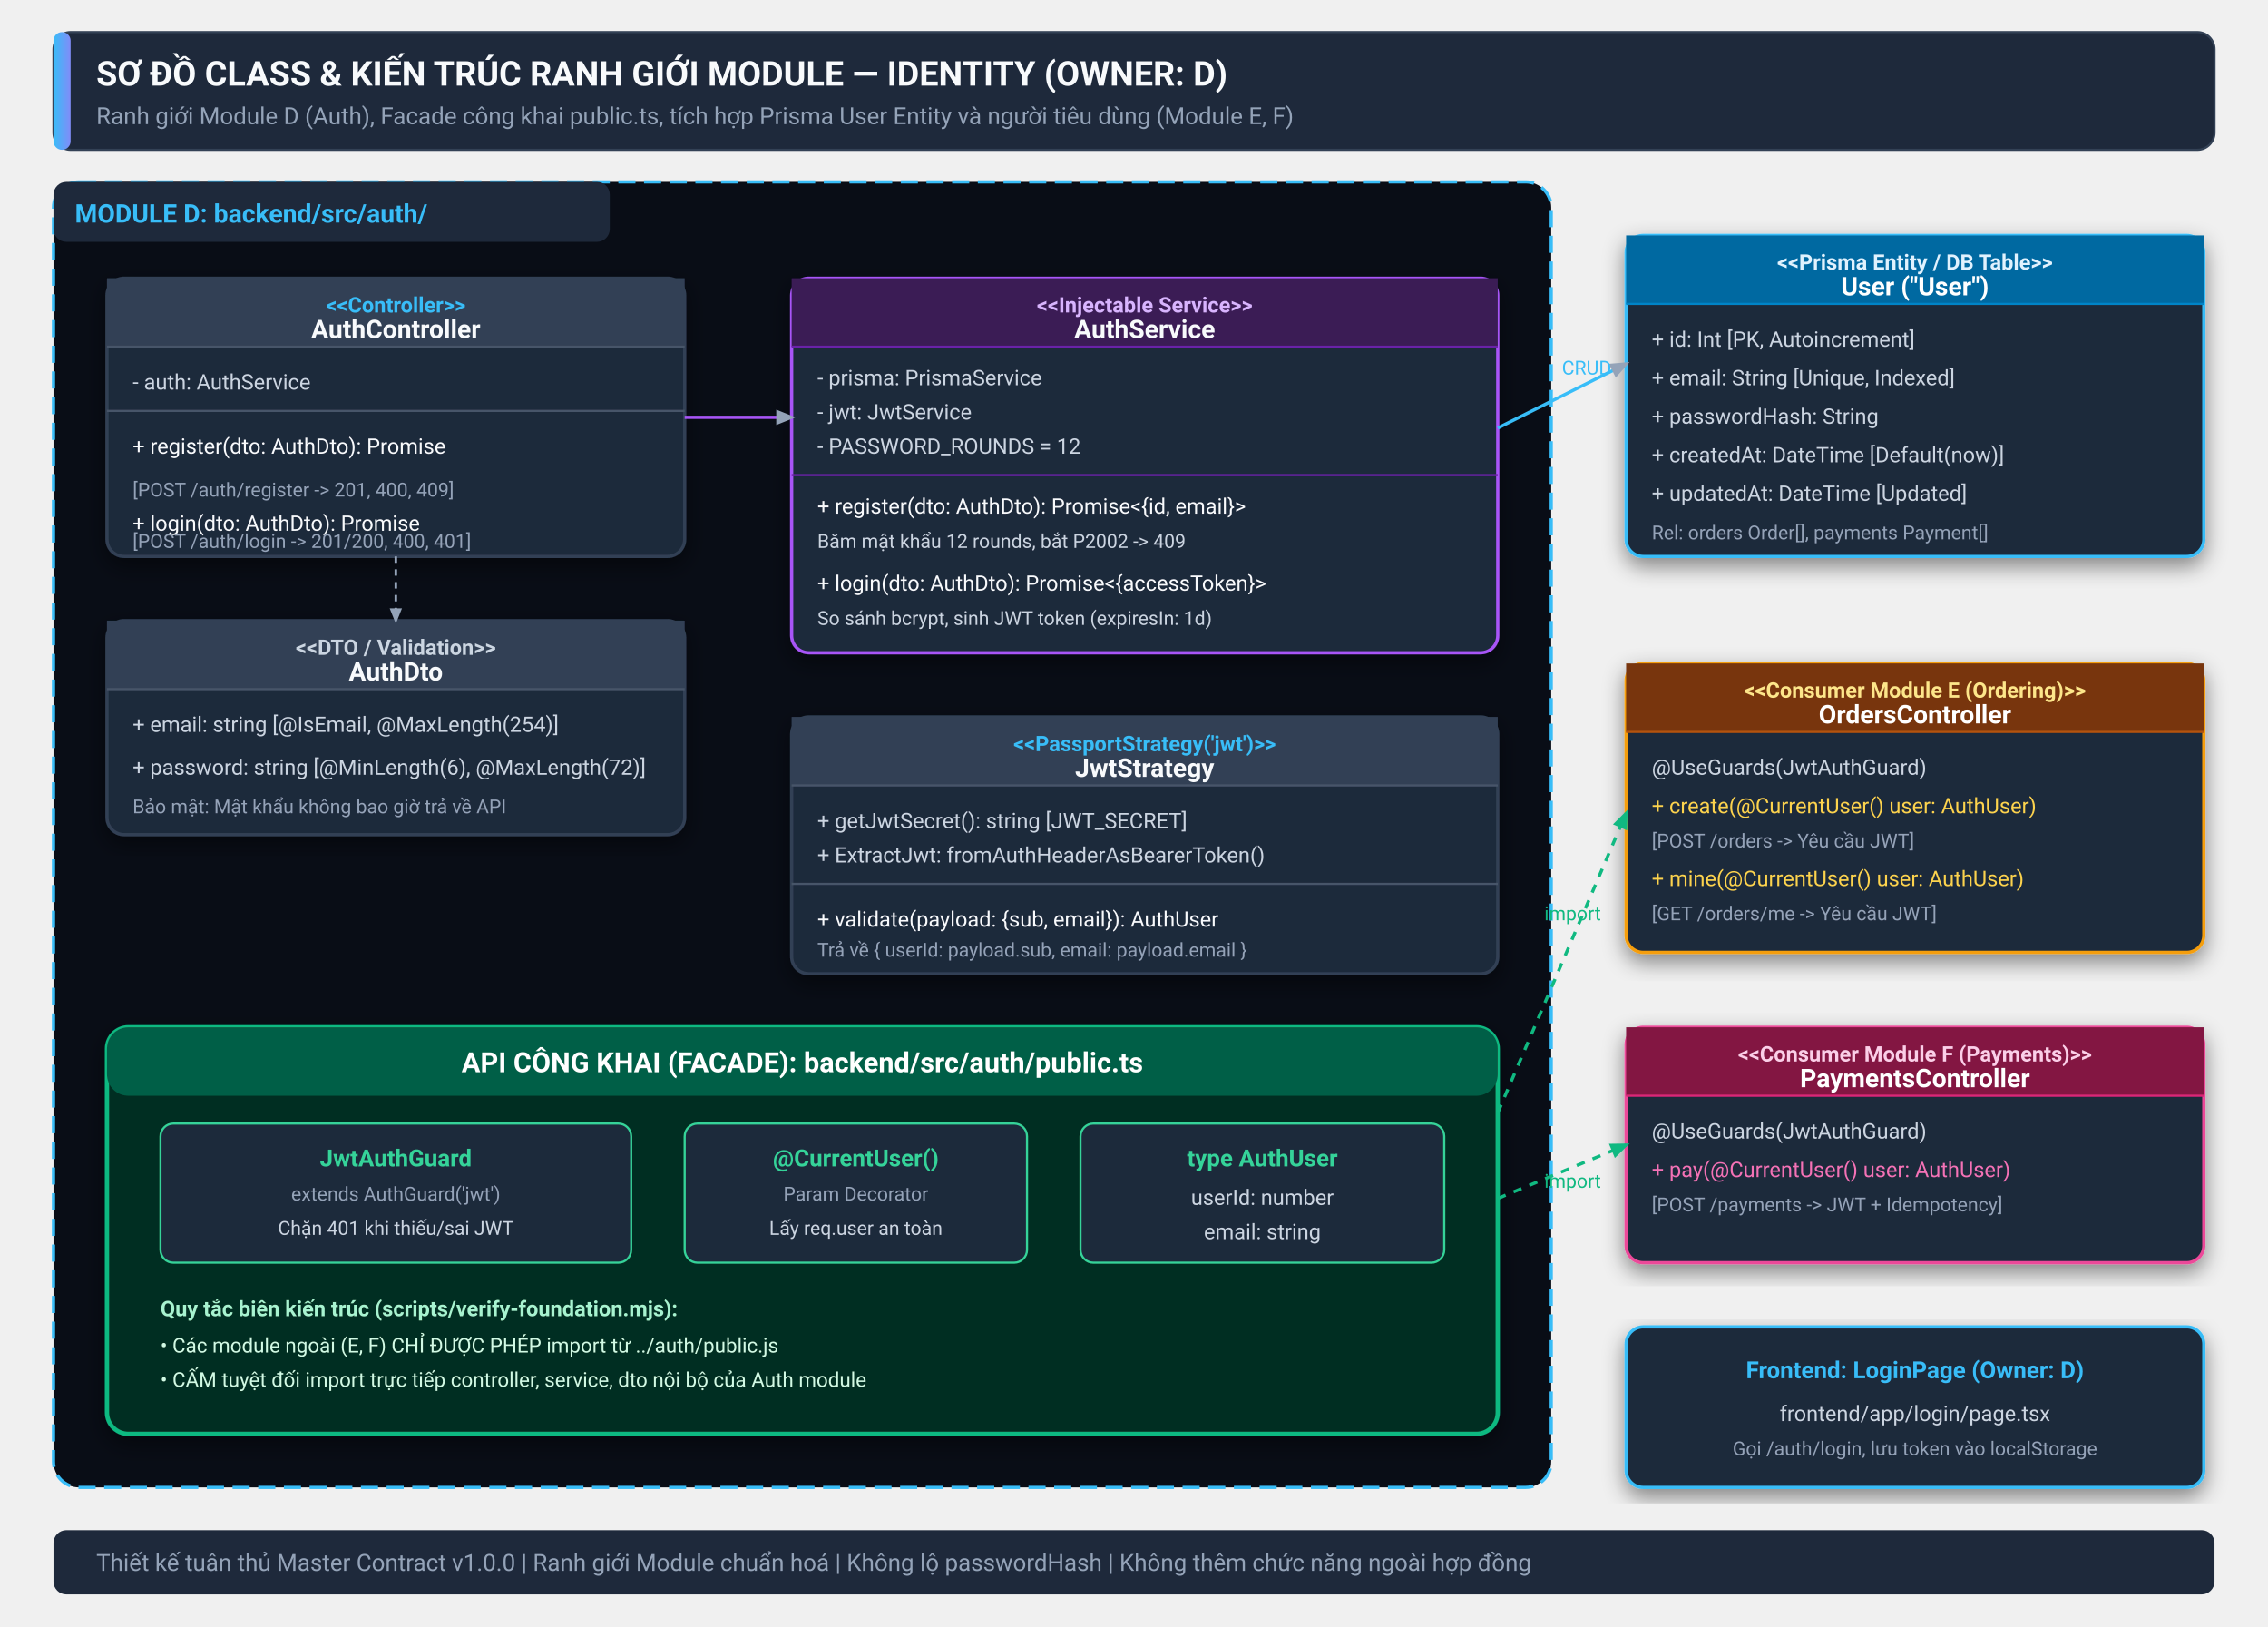
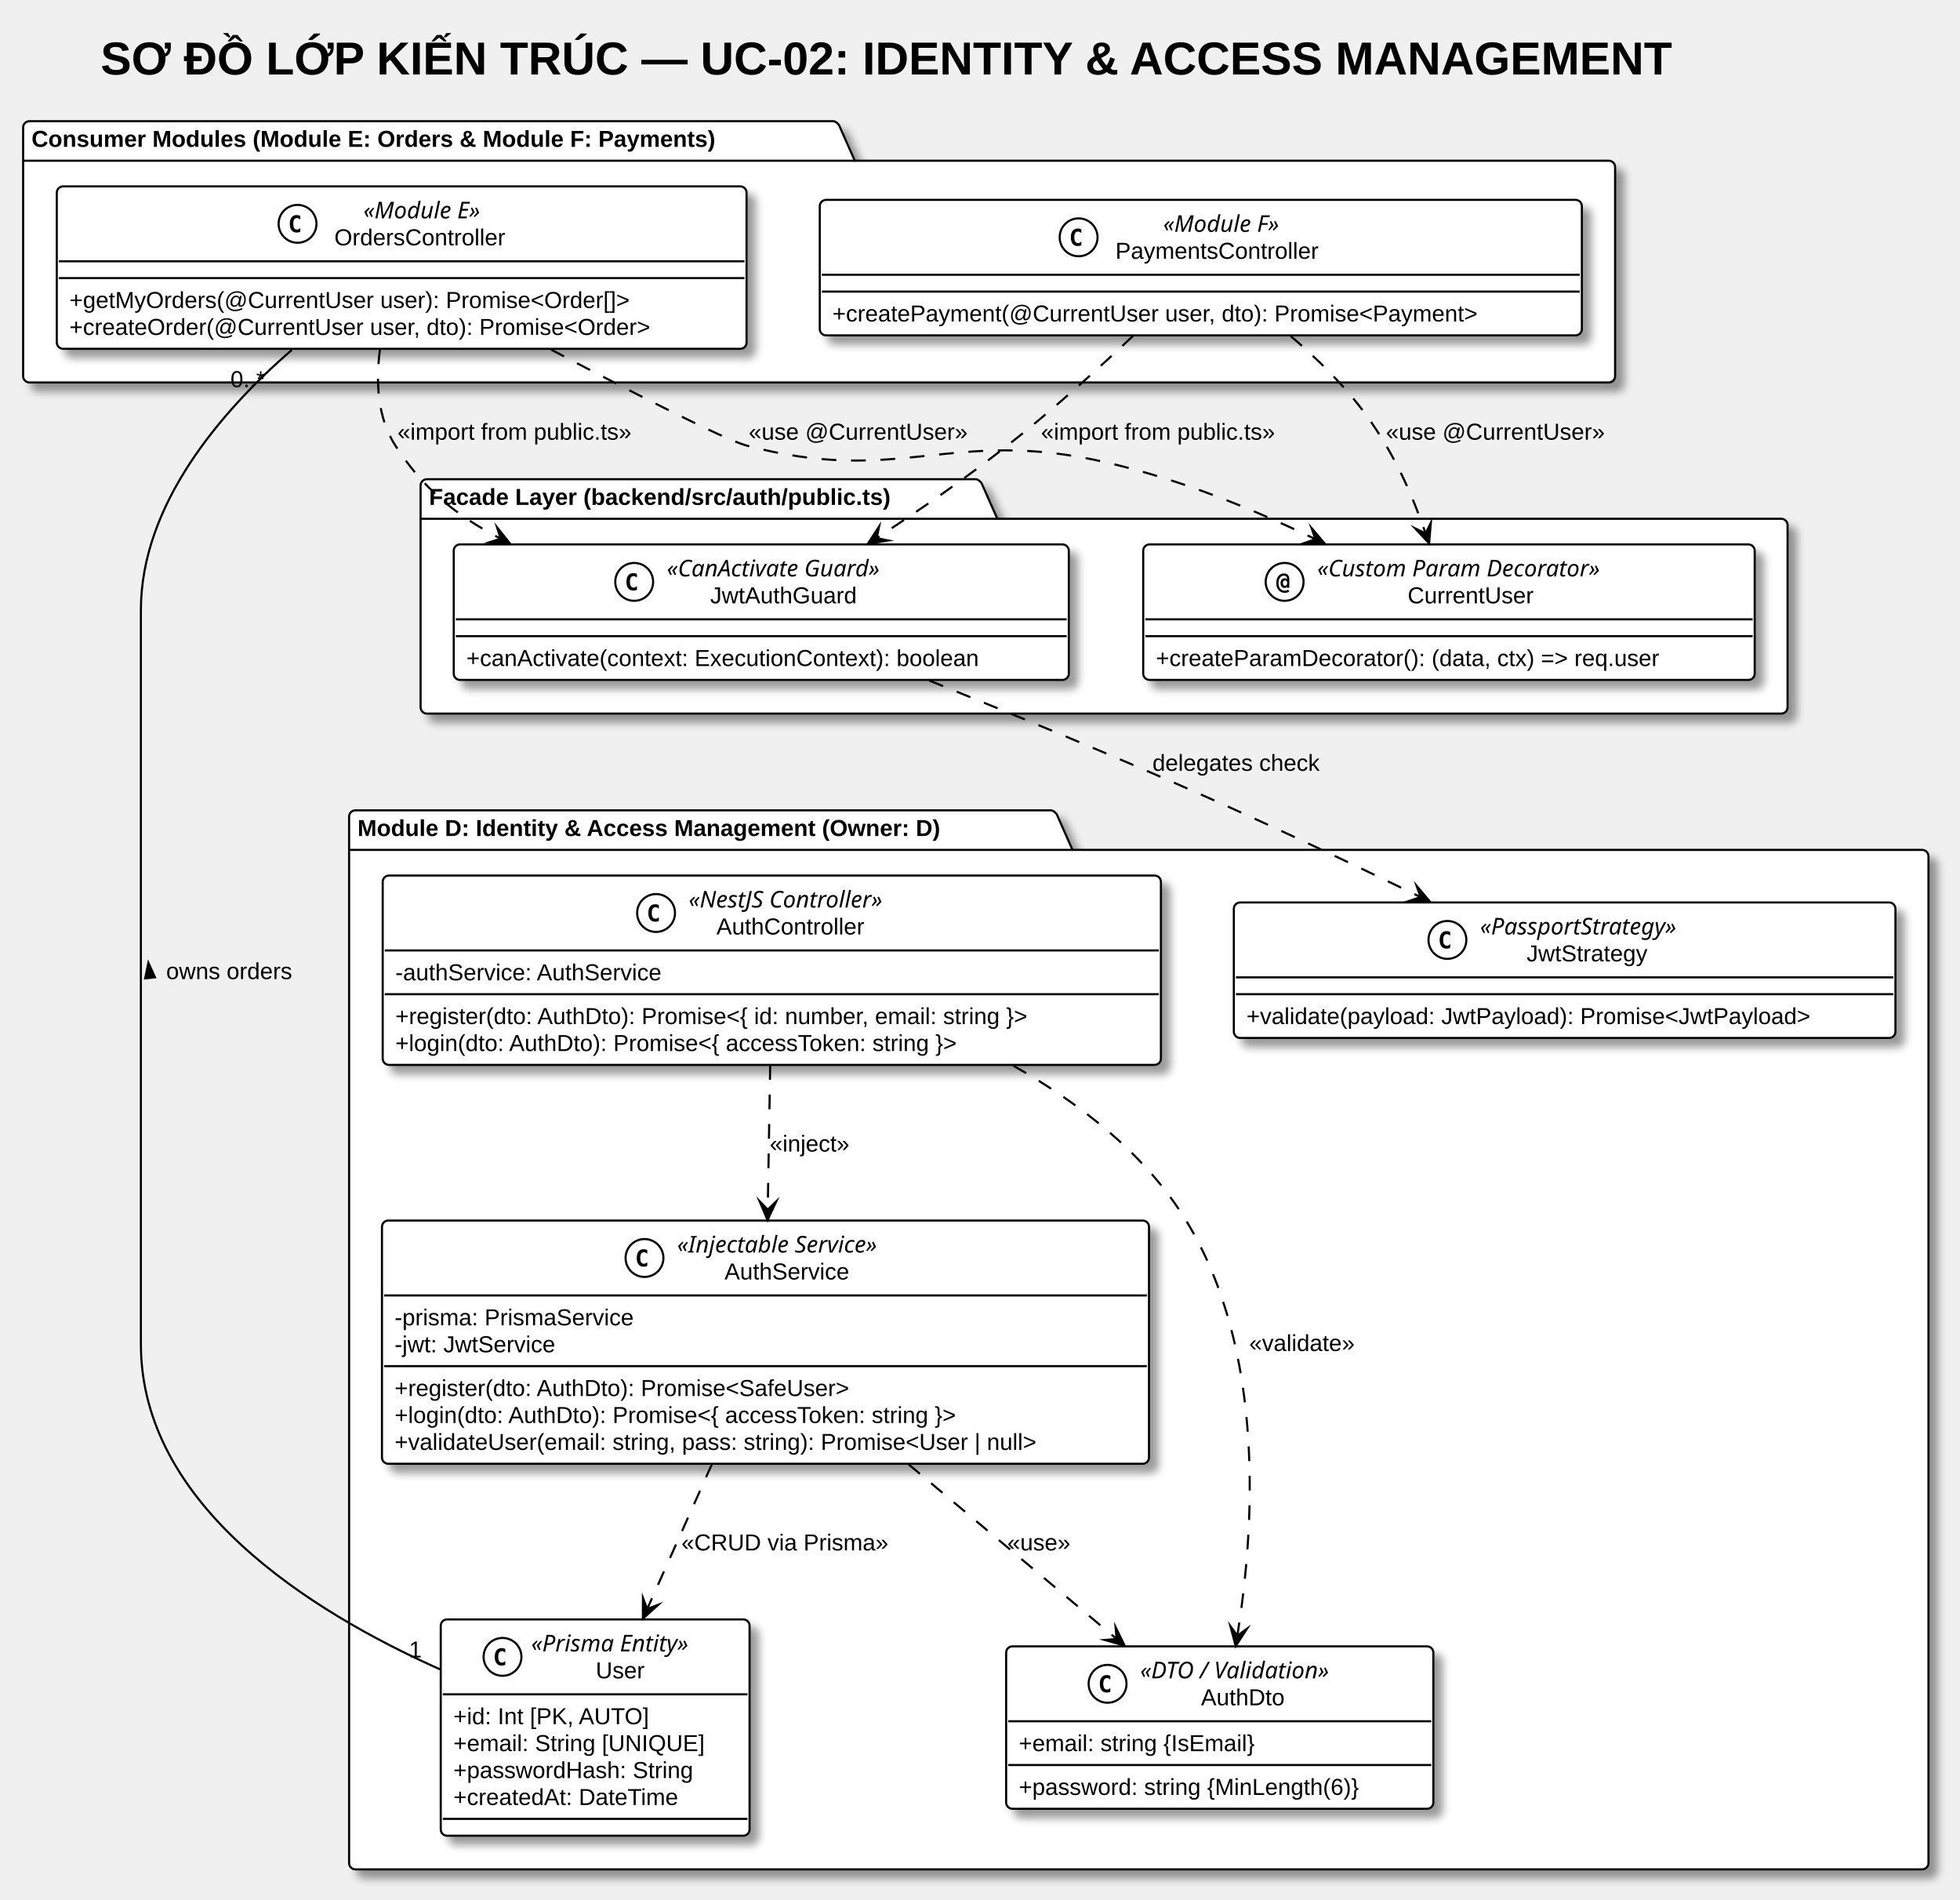
- <svg xmlns="http://www.w3.org/2000/svg" viewBox="0 0 1060 760" width="100%" height="100%" style="background-color: #0f172a; font-family: -apple-system, BlinkMacSystemFont, 'Segoe UI', Roboto, Helvetica, Arial, sans-serif;">
+ <svg xmlns="http://www.w3.org/2000/svg" version="1.1" data-diagram-type="CLASS" style="width:932px;height:903px;background:#FFFFFF;" width="932px" height="903px" viewBox="0 0 932 903" zoomAndPan="magnify" preserveAspectRatio="none" contentStyleType="text/css">
  <defs>
-     <linearGradient id="clsHdr" x1="0%" y1="0%" x2="100%" y2="0%">
-       <stop offset="0%" stop-color="#38bdf8" />
-       <stop offset="100%" stop-color="#818cf8" />
-     </linearGradient>
-     <marker id="arrow" viewBox="0 0 10 10" refX="8" refY="5" markerWidth="6" markerHeight="6" orient="auto-start-reverse">
-       <path d="M 0 1 L 10 5 L 0 9 z" fill="#94a3b8" />
-     </marker>
-     <marker id="inherit" viewBox="0 0 10 10" refX="9" refY="5" markerWidth="8" markerHeight="8" orient="auto-start-reverse">
-       <polygon points="0,1 10,5 0,9" fill="#0f172a" stroke="#38bdf8" stroke-width="1.5" />
-     </marker>
-     <marker id="arrowGreen" viewBox="0 0 10 10" refX="8" refY="5" markerWidth="6" markerHeight="6" orient="auto-start-reverse">
-       <path d="M 0 1 L 10 5 L 0 9 z" fill="#10b981" />
-     </marker>
-     <marker id="arrowAmber" viewBox="0 0 10 10" refX="8" refY="5" markerWidth="6" markerHeight="6" orient="auto-start-reverse">
-       <path d="M 0 1 L 10 5 L 0 9 z" fill="#f59e0b" />
-     </marker>
-     <filter id="shadow" x="-10%" y="-10%" width="120%" height="120%">
-       <feDropShadow dx="0" dy="4" stdDeviation="5" flood-color="#000000" flood-opacity="0.45" />
+     <filter id="fvpx3jt3wbf2" x="-1" y="-1" width="300%" height="300%">
+       <feGaussianBlur result="blurOut" stdDeviation="2" />
+       <feColorMatrix type="matrix" in="blurOut" result="blurOut2" values="0 0 0 0 0 0 0 0 0 0 0 0 0 0 0 0 0 0 .4 0" />
+       <feOffset result="blurOut3" in="blurOut2" dx="4" dy="4" />
+       <feBlend in="SourceGraphic" in2="blurOut3" mode="normal" />
    </filter>
  </defs>
-   <rect x="25" y="15" width="1010" height="55" rx="8" fill="#1e293b" stroke="#334155" stroke-width="1" />
-   <rect x="25" y="15" width="8" height="55" rx="4" fill="url(#clsHdr)" />
-   <text x="45" y="40" fill="#f8fafc" font-size="16" font-weight="700">SƠ ĐỒ CLASS &amp; KIẾN TRÚC RANH GIỚI MODULE — IDENTITY (OWNER: D)</text>
-   <text x="45" y="58" fill="#94a3b8" font-size="11">Ranh giới Module D (Auth), Facade công khai public.ts, tích hợp Prisma User Entity và người tiêu dùng (Module E, F)</text>
-   <rect x="25" y="85" width="700" height="610" rx="12" fill="#090d16" stroke="#38bdf8" stroke-width="1.5" stroke-dasharray="8,4" />
-   <rect x="25" y="85" width="260" height="28" rx="6" fill="#1e293b" />
-   <text x="35" y="104" fill="#38bdf8" font-size="12" font-weight="700">MODULE D: backend/src/auth/</text>
-   <g transform="translate(50, 130)" filter="url(#shadow)">
-     <rect x="0" y="0" width="270" height="130" rx="8" fill="#1e293b" stroke="#334155" stroke-width="1.5" />
-     <path d="M 0 0 L 270 0 L 270 32 L 0 32 Z" fill="#334155" />
-     <text x="135" y="16" fill="#38bdf8" font-size="10" font-weight="600" text-anchor="middle">&lt;&lt;Controller&gt;&gt;</text>
-     <text x="135" y="28" fill="#f8fafc" font-size="12" font-weight="700" text-anchor="middle">AuthController</text>
-     <line x1="0" y1="32" x2="270" y2="32" stroke="#475569" stroke-width="1" />
-     <text x="12" y="52" fill="#cbd5e1" font-size="10">- auth: AuthService</text>
-     <line x1="0" y1="62" x2="270" y2="62" stroke="#475569" stroke-width="1" />
-     <text x="12" y="82" fill="#f8fafc" font-size="10">+ register(dto: AuthDto): Promise</text>
-     <text x="12" y="102" fill="#94a3b8" font-size="9">  [POST /auth/register -&gt; 201, 400, 409]</text>
-     <text x="12" y="118" fill="#f8fafc" font-size="10">+ login(dto: AuthDto): Promise</text>
-     <text x="12" y="126" fill="#94a3b8" font-size="9">  [POST /auth/login -&gt; 201/200, 400, 401]</text>
-   </g>
-   <g transform="translate(50, 290)" filter="url(#shadow)">
-     <rect x="0" y="0" width="270" height="100" rx="8" fill="#1e293b" stroke="#334155" stroke-width="1.5" />
-     <path d="M 0 0 L 270 0 L 270 32 L 0 32 Z" fill="#334155" />
-     <text x="135" y="16" fill="#cbd5e1" font-size="10" font-weight="600" text-anchor="middle">&lt;&lt;DTO / Validation&gt;&gt;</text>
-     <text x="135" y="28" fill="#f8fafc" font-size="12" font-weight="700" text-anchor="middle">AuthDto</text>
-     <line x1="0" y1="32" x2="270" y2="32" stroke="#475569" stroke-width="1" />
-     <text x="12" y="52" fill="#cbd5e1" font-size="10">+ email: string  [@IsEmail, @MaxLength(254)]</text>
-     <text x="12" y="72" fill="#cbd5e1" font-size="10">+ password: string  [@MinLength(6), @MaxLength(72)]</text>
-     <text x="12" y="90" fill="#94a3b8" font-size="9">Bảo mật: Mật khẩu không bao giờ trả về API</text>
-   </g>
-   <g transform="translate(370, 130)" filter="url(#shadow)">
-     <rect x="0" y="0" width="330" height="175" rx="8" fill="#1e293b" stroke="#a855f7" stroke-width="1.5" />
-     <path d="M 0 0 L 330 0 L 330 32 L 0 32 Z" fill="#3b1d54" />
-     <text x="165" y="16" fill="#d8b4fe" font-size="10" font-weight="600" text-anchor="middle">&lt;&lt;Injectable Service&gt;&gt;</text>
-     <text x="165" y="28" fill="#f8fafc" font-size="12" font-weight="700" text-anchor="middle">AuthService</text>
-     <line x1="0" y1="32" x2="330" y2="32" stroke="#6b21a8" stroke-width="1" />
-     <text x="12" y="50" fill="#cbd5e1" font-size="10">- prisma: PrismaService</text>
-     <text x="12" y="66" fill="#cbd5e1" font-size="10">- jwt: JwtService</text>
-     <text x="12" y="82" fill="#cbd5e1" font-size="10">- PASSWORD_ROUNDS = 12</text>
-     <line x1="0" y1="92" x2="330" y2="92" stroke="#6b21a8" stroke-width="1" />
-     <text x="12" y="110" fill="#f8fafc" font-size="10">+ register(dto: AuthDto): Promise&lt;{id, email}&gt;</text>
-     <text x="12" y="126" fill="#cbd5e1" font-size="9">  Băm mật khẩu 12 rounds, bắt P2002 -&gt; 409</text>
-     <text x="12" y="146" fill="#f8fafc" font-size="10">+ login(dto: AuthDto): Promise&lt;{accessToken}&gt;</text>
-     <text x="12" y="162" fill="#cbd5e1" font-size="9">  So sánh bcrypt, sinh JWT token (expiresIn: 1d)</text>
-   </g>
-   <g transform="translate(370, 335)" filter="url(#shadow)">
-     <rect x="0" y="0" width="330" height="120" rx="8" fill="#1e293b" stroke="#334155" stroke-width="1.5" />
-     <path d="M 0 0 L 330 0 L 330 32 L 0 32 Z" fill="#334155" />
-     <text x="165" y="16" fill="#38bdf8" font-size="10" font-weight="600" text-anchor="middle">&lt;&lt;PassportStrategy('jwt')&gt;&gt;</text>
-     <text x="165" y="28" fill="#f8fafc" font-size="12" font-weight="700" text-anchor="middle">JwtStrategy</text>
-     <line x1="0" y1="32" x2="330" y2="32" stroke="#475569" stroke-width="1" />
-     <text x="12" y="52" fill="#cbd5e1" font-size="10">+ getJwtSecret(): string [JWT_SECRET]</text>
-     <text x="12" y="68" fill="#cbd5e1" font-size="10">+ ExtractJwt: fromAuthHeaderAsBearerToken()</text>
-     <line x1="0" y1="78" x2="330" y2="78" stroke="#475569" stroke-width="1" />
-     <text x="12" y="98" fill="#f8fafc" font-size="10">+ validate(payload: {sub, email}): AuthUser</text>
-     <text x="12" y="112" fill="#94a3b8" font-size="9">  Trả về { userId: payload.sub, email: payload.email }</text>
-   </g>
-   <g transform="translate(50, 480)" filter="url(#shadow)">
-     <rect x="0" y="0" width="650" height="190" rx="10" fill="#062e20" stroke="#10b981" stroke-width="2" />
-     <rect x="0" y="0" width="650" height="32" rx="10" fill="#065f46" />
-     <text x="325" y="21" fill="#ffffff" font-size="13" font-weight="700" text-anchor="middle">API CÔNG KHAI (FACADE): backend/src/auth/public.ts</text>
-     <g transform="translate(25, 45)">
-       <rect x="0" y="0" width="220" height="65" rx="6" fill="#1e293b" stroke="#34d399" stroke-width="1" />
-       <text x="110" y="20" fill="#34d399" font-size="11" font-weight="700" text-anchor="middle">JwtAuthGuard</text>
-       <text x="110" y="36" fill="#94a3b8" font-size="9" text-anchor="middle">extends AuthGuard('jwt')</text>
-       <text x="110" y="52" fill="#cbd5e1" font-size="9" text-anchor="middle">Chặn 401 khi thiếu/sai JWT</text>
+   <g font-family="sans-serif" lengthAdjust="spacing">
+     <g class="title" data-source-line="8">
+       <text x="47.822" y="35.421" fill="#000" font-size="22" textLength="834.356" font-weight="700" font-family="'Segoe UI', Arial, sans-serif">SƠ ĐỒ LỚP KIẾN TRÚC — UC-02: IDENTITY &amp; ACCESS MANAGEMENT</text>
    </g>
-     <g transform="translate(270, 45)">
-       <rect x="0" y="0" width="160" height="65" rx="6" fill="#1e293b" stroke="#34d399" stroke-width="1" />
-       <text x="80" y="20" fill="#34d399" font-size="11" font-weight="700" text-anchor="middle">@CurrentUser()</text>
-       <text x="80" y="36" fill="#94a3b8" font-size="9" text-anchor="middle">Param Decorator</text>
-       <text x="80" y="52" fill="#cbd5e1" font-size="9" text-anchor="middle">Lấy req.user an toàn</text>
+     <g class="cluster" data-qualified-name="modD" id="ent0001" data-source-line="10">
+       <path d="M169,385.249 L499.978,385.249 A4.5,4.5 0 0 1 502.978,388.249 L509.978,404.054 L914,404.054 A3,3 0 0 1 917,407.054 L917,885.729 A3,3 0 0 1 914,888.729 L169,888.729 A3,3 0 0 1 166,885.729 L166,388.249 A3,3 0 0 1 169,385.249" style="stroke:#000;stroke-width:1;" fill="#FFF" filter="url(#fvpx3jt3wbf2)" />
+       <line x1="166" y1="404.054" x2="509.978" y2="404.054" style="stroke:#000;stroke-width:1;" />
+       <text x="170" y="397.46" fill="#000" font-size="11" textLength="330.978" font-weight="700" font-family="'Segoe UI', Arial, sans-serif">Module D: Identity &amp; Access Management (Owner: D)</text>
    </g>
-     <g transform="translate(455, 45)">
-       <rect x="0" y="0" width="170" height="65" rx="6" fill="#1e293b" stroke="#34d399" stroke-width="1" />
-       <text x="85" y="20" fill="#34d399" font-size="11" font-weight="700" text-anchor="middle">type AuthUser</text>
-       <text x="85" y="38" fill="#cbd5e1" font-size="10" text-anchor="middle">userId: number</text>
-       <text x="85" y="54" fill="#cbd5e1" font-size="10" text-anchor="middle">email: string</text>
+     <g class="cluster" data-qualified-name="facade" id="ent0007" data-source-line="42">
+       <path d="M203,227.829 L464.229,227.829 A4.5,4.5 0 0 1 467.229,230.829 L474.229,246.634 L847,246.634 A3,3 0 0 1 850,249.634 L850,336.249 A3,3 0 0 1 847,339.249 L203,339.249 A3,3 0 0 1 200,336.249 L200,230.829 A3,3 0 0 1 203,227.829" style="stroke:#000;stroke-width:1;" fill="#FFF" filter="url(#fvpx3jt3wbf2)" />
+       <line x1="200" y1="246.634" x2="474.229" y2="246.634" style="stroke:#000;stroke-width:1;" />
+       <text x="204" y="240.04" fill="#000" font-size="11" textLength="261.229" font-weight="700" font-family="'Segoe UI', Arial, sans-serif">Facade Layer (backend/src/auth/public.ts)</text>
    </g>
-     <text x="25" y="135" fill="#a7f3d0" font-size="10" font-weight="600">Quy tắc biên kiến trúc (scripts/verify-foundation.mjs):</text>
-     <text x="25" y="152" fill="#d1fae5" font-size="9.5">• Các module ngoài (E, F) CHỈ ĐƯỢC PHÉP import từ ../auth/public.js</text>
-     <text x="25" y="168" fill="#d1fae5" font-size="9.5">• CẤM tuyệt đối import trực tiếp controller, service, dto nội bộ của Auth module</text>
-   </g>
-   <g transform="translate(760, 110)" filter="url(#shadow)">
-     <rect x="0" y="0" width="270" height="150" rx="8" fill="#1e293b" stroke="#38bdf8" stroke-width="1.5" />
-     <path d="M 0 0 L 270 0 L 270 32 L 0 32 Z" fill="#0369a1" />
-     <text x="135" y="16" fill="#e0f2fe" font-size="10" font-weight="600" text-anchor="middle">&lt;&lt;Prisma Entity / DB Table&gt;&gt;</text>
-     <text x="135" y="28" fill="#ffffff" font-size="12" font-weight="700" text-anchor="middle">User ("User")</text>
-     <line x1="0" y1="32" x2="270" y2="32" stroke="#0284c7" stroke-width="1" />
-     <text x="12" y="52" fill="#cbd5e1" font-size="10">+ id: Int  [PK, Autoincrement]</text>
-     <text x="12" y="70" fill="#cbd5e1" font-size="10">+ email: String  [Unique, Indexed]</text>
-     <text x="12" y="88" fill="#cbd5e1" font-size="10">+ passwordHash: String</text>
-     <text x="12" y="106" fill="#cbd5e1" font-size="10">+ createdAt: DateTime  [Default(now)]</text>
-     <text x="12" y="124" fill="#cbd5e1" font-size="10">+ updatedAt: DateTime  [Updated]</text>
-     <text x="12" y="142" fill="#94a3b8" font-size="9">Rel: orders Order[], payments Payment[]</text>
-   </g>
-   <g transform="translate(760, 310)" filter="url(#shadow)">
-     <rect x="0" y="0" width="270" height="135" rx="8" fill="#1e293b" stroke="#f59e0b" stroke-width="1.5" />
-     <path d="M 0 0 L 270 0 L 270 32 L 0 32 Z" fill="#78350f" />
-     <text x="135" y="16" fill="#fde68a" font-size="10" font-weight="600" text-anchor="middle">&lt;&lt;Consumer Module E (Ordering)&gt;&gt;</text>
-     <text x="135" y="28" fill="#ffffff" font-size="12" font-weight="700" text-anchor="middle">OrdersController</text>
-     <line x1="0" y1="32" x2="270" y2="32" stroke="#b45309" stroke-width="1" />
-     <text x="12" y="52" fill="#cbd5e1" font-size="10">@UseGuards(JwtAuthGuard)</text>
-     <text x="12" y="70" fill="#fcd34d" font-size="10">+ create(@CurrentUser() user: AuthUser)</text>
-     <text x="12" y="86" fill="#94a3b8" font-size="9">  [POST /orders -&gt; Yêu cầu JWT]</text>
-     <text x="12" y="104" fill="#fcd34d" font-size="10">+ mine(@CurrentUser() user: AuthUser)</text>
-     <text x="12" y="120" fill="#94a3b8" font-size="9">  [GET /orders/me -&gt; Yêu cầu JWT]</text>
-   </g>
-   <g transform="translate(760, 480)" filter="url(#shadow)">
-     <rect x="0" y="0" width="270" height="110" rx="8" fill="#1e293b" stroke="#ec4899" stroke-width="1.5" />
-     <path d="M 0 0 L 270 0 L 270 32 L 0 32 Z" fill="#831843" />
-     <text x="135" y="16" fill="#fbcfe8" font-size="10" font-weight="600" text-anchor="middle">&lt;&lt;Consumer Module F (Payments)&gt;&gt;</text>
-     <text x="135" y="28" fill="#ffffff" font-size="12" font-weight="700" text-anchor="middle">PaymentsController</text>
-     <line x1="0" y1="32" x2="270" y2="32" stroke="#db2777" stroke-width="1" />
-     <text x="12" y="52" fill="#cbd5e1" font-size="10">@UseGuards(JwtAuthGuard)</text>
-     <text x="12" y="70" fill="#f472b6" font-size="10">+ pay(@CurrentUser() user: AuthUser)</text>
-     <text x="12" y="86" fill="#94a3b8" font-size="9">  [POST /payments -&gt; JWT + Idempotency]</text>
-   </g>
-   <g transform="translate(760, 620)" filter="url(#shadow)">
-     <rect x="0" y="0" width="270" height="75" rx="8" fill="#1e293b" stroke="#38bdf8" stroke-width="1.5" />
-     <text x="135" y="24" fill="#38bdf8" font-size="11" font-weight="700" text-anchor="middle">Frontend: LoginPage (Owner: D)</text>
-     <text x="135" y="44" fill="#cbd5e1" font-size="10" text-anchor="middle">frontend/app/login/page.tsx</text>
-     <text x="135" y="60" fill="#94a3b8" font-size="9" text-anchor="middle">Gọi /auth/login, lưu token vào localStorage</text>
-   </g>
-   <path d="M 320 195 L 370 195" stroke="#a855f7" stroke-width="1.5" fill="none" marker-end="url(#arrow)" />
-   <path d="M 185 260 L 185 290" stroke="#94a3b8" stroke-width="1.2" stroke-dasharray="3,3" fill="none" marker-end="url(#arrow)" />
-   <path d="M 700 200 L 760 170" stroke="#38bdf8" stroke-width="1.5" fill="none" marker-end="url(#arrow)" />
-   <text x="730" y="175" fill="#38bdf8" font-size="9">CRUD</text>
-   <path d="M 700 520 L 760 380" stroke="#10b981" stroke-width="1.5" stroke-dasharray="4,4" fill="none" marker-end="url(#arrowGreen)" />
-   <text x="735" y="430" fill="#10b981" font-size="9" text-anchor="middle">import</text>
-   <path d="M 700 560 L 760 535" stroke="#10b981" stroke-width="1.5" stroke-dasharray="4,4" fill="none" marker-end="url(#arrowGreen)" />
-   <text x="735" y="555" fill="#10b981" font-size="9" text-anchor="middle">import</text>
-   <g transform="translate(25, 715)">
-     <rect x="0" y="0" width="1010" height="30" rx="6" fill="#1e293b" />
-     <text x="20" y="19" fill="#94a3b8" font-size="11">Thiết kế tuân thủ Master Contract v1.0.0 | Ranh giới Module chuẩn hoá | Không lộ passwordHash | Không thêm chức năng ngoài hợp đồng</text>
+     <g class="cluster" data-qualified-name="consumers" id="ent0010" data-source-line="52">
+       <path d="M14,57.609 L396.459,57.609 A4.5,4.5 0 0 1 399.459,60.609 L406.459,76.414 L765,76.414 A3,3 0 0 1 768,79.414 L768,178.829 A3,3 0 0 1 765,181.829 L14,181.829 A3,3 0 0 1 11,178.829 L11,60.609 A3,3 0 0 1 14,57.609" style="stroke:#000;stroke-width:1;" fill="#FFF" filter="url(#fvpx3jt3wbf2)" />
+       <line x1="11" y1="76.414" x2="406.459" y2="76.414" style="stroke:#000;stroke-width:1;" />
+       <text x="15" y="69.82" fill="#000" font-size="11" textLength="382.459" font-weight="700" font-family="'Segoe UI', Arial, sans-serif">Consumer Modules (Module E: Orders &amp; Module F: Payments)</text>
+     </g>
+     <g class="entity" data-qualified-name="modD.AuthController" id="ent0002" data-source-line="11">
+       <rect x="181.98" y="416.249" width="370.048" height="90.023" fill="#FFF" style="stroke:#000;stroke-width:1;" filter="url(#fvpx3jt3wbf2)" rx="3" ry="3" />
+       <ellipse cx="311.967" cy="434.054" rx="9" ry="9" fill="#FFF" style="stroke:#000;stroke-width:1;" />
+       <path d="M313.28,437.82 Q312.905,438.023 312.483,438.117 Q312.077,438.21 311.608,438.21 Q309.999,438.21 309.139,437.148 Q308.28,436.07 308.28,434.054 Q308.28,432.023 309.139,430.96 Q309.999,429.882 311.608,429.882 Q312.077,429.882 312.483,429.992 Q312.905,430.085 313.28,430.273 L313.28,432.038 Q312.858,431.663 312.467,431.492 Q312.092,431.32 311.686,431.32 Q310.827,431.32 310.374,432.007 Q309.936,432.695 309.936,434.054 Q309.936,435.413 310.374,436.101 Q310.827,436.788 311.686,436.788 Q312.092,436.788 312.467,436.617 Q312.858,436.445 313.28,436.054 L313.28,437.82 Z " fill="#000" />
+       <text x="327.467" y="431.46" fill="#000" font-size="11" textLength="106.573" font-style="italic" font-family="Verdana">«NestJS Controller»</text>
+       <text x="340.688" y="444.265" fill="#000" font-size="11" textLength="80.131" font-family="'Segoe UI', Arial, sans-serif">AuthController</text>
+       <line x1="182.98" y1="451.859" x2="551.028" y2="451.859" style="stroke:#000;stroke-width:1;" />
+       <text x="187.98" y="466.069" fill="#000" font-size="11" textLength="143.258" font-family="'Segoe UI', Arial, sans-serif">-authService: AuthService</text>
+       <line x1="182.98" y1="472.663" x2="551.028" y2="472.663" style="stroke:#000;stroke-width:1;" />
+       <text x="187.98" y="486.874" fill="#000" font-size="11" textLength="358.048" font-family="'Segoe UI', Arial, sans-serif">+register(dto: AuthDto): Promise&lt;{ id: number, email: string }&gt;</text>
+       <text x="187.98" y="499.679" fill="#000" font-size="11" textLength="315.305" font-family="'Segoe UI', Arial, sans-serif">+login(dto: AuthDto): Promise&lt;{ accessToken: string }&gt;</text>
+     </g>
+     <g class="entity" data-qualified-name="modD.AuthService" id="ent0003" data-source-line="17">
+       <rect x="181.63" y="580.269" width="364.73" height="115.633" fill="#FFF" style="stroke:#000;stroke-width:1;" filter="url(#fvpx3jt3wbf2)" rx="3" ry="3" />
+       <ellipse cx="306.466" cy="598.074" rx="9" ry="9" fill="#FFF" style="stroke:#000;stroke-width:1;" />
+       <path d="M307.779,601.84 Q307.404,602.043 306.982,602.137 Q306.576,602.23 306.107,602.23 Q304.498,602.23 303.638,601.168 Q302.779,600.09 302.779,598.074 Q302.779,596.043 303.638,594.98 Q304.498,593.902 306.107,593.902 Q306.576,593.902 306.982,594.012 Q307.404,594.105 307.779,594.293 L307.779,596.058 Q307.357,595.683 306.966,595.512 Q306.591,595.34 306.185,595.34 Q305.326,595.34 304.873,596.027 Q304.435,596.715 304.435,598.074 Q304.435,599.433 304.873,600.121 Q305.326,600.808 306.185,600.808 Q306.591,600.808 306.966,600.637 Q307.357,600.465 307.779,600.074 L307.779,601.84 Z " fill="#000" />
+       <text x="321.966" y="595.48" fill="#000" font-size="11" textLength="111.558" font-style="italic" font-family="Verdana">«Injectable Service»</text>
+       <text x="344.528" y="608.285" fill="#000" font-size="11" textLength="66.435" font-family="'Segoe UI', Arial, sans-serif">AuthService</text>
+       <line x1="182.63" y1="615.879" x2="545.36" y2="615.879" style="stroke:#000;stroke-width:1;" />
+       <text x="187.63" y="630.089" fill="#000" font-size="11" textLength="126.973" font-family="'Segoe UI', Arial, sans-serif">-prisma: PrismaService</text>
+       <text x="187.63" y="642.894" fill="#000" font-size="11" textLength="84.745" font-family="'Segoe UI', Arial, sans-serif">-jwt: JwtService</text>
+       <line x1="182.63" y1="649.488" x2="545.36" y2="649.488" style="stroke:#000;stroke-width:1;" />
+       <text x="187.63" y="663.699" fill="#000" font-size="11" textLength="250.212" font-family="'Segoe UI', Arial, sans-serif">+register(dto: AuthDto): Promise&lt;SafeUser&gt;</text>
+       <text x="187.63" y="676.503" fill="#000" font-size="11" textLength="315.305" font-family="'Segoe UI', Arial, sans-serif">+login(dto: AuthDto): Promise&lt;{ accessToken: string }&gt;</text>
+       <text x="187.63" y="689.308" fill="#000" font-size="11" textLength="352.73" font-family="'Segoe UI', Arial, sans-serif">+validateUser(email: string, pass: string): Promise&lt;User | null&gt;</text>
+     </g>
+     <g class="entity" data-qualified-name="modD.AuthDto" id="ent0004" data-source-line="25">
+       <rect x="478.43" y="782.709" width="203.141" height="77.219" fill="#FFF" style="stroke:#000;stroke-width:1;" filter="url(#fvpx3jt3wbf2)" rx="3" ry="3" />
+       <ellipse cx="526.661" cy="800.514" rx="9" ry="9" fill="#FFF" style="stroke:#000;stroke-width:1;" />
+       <path d="M527.974,804.28 Q527.599,804.483 527.177,804.577 Q526.771,804.67 526.302,804.67 Q524.692,804.67 523.833,803.608 Q522.974,802.53 522.974,800.514 Q522.974,798.483 523.833,797.42 Q524.692,796.342 526.302,796.342 Q526.771,796.342 527.177,796.452 Q527.599,796.545 527.974,796.733 L527.974,798.498 Q527.552,798.123 527.161,797.952 Q526.786,797.78 526.38,797.78 Q525.521,797.78 525.067,798.467 Q524.63,799.155 524.63,800.514 Q524.63,801.873 525.067,802.561 Q525.521,803.248 526.38,803.248 Q526.786,803.248 527.161,803.077 Q527.552,802.905 527.974,802.514 L527.974,804.28 Z " fill="#000" />
+       <text x="542.161" y="797.92" fill="#000" font-size="11" textLength="103.179" font-style="italic" font-family="Verdana">«DTO / Validation»</text>
+       <text x="571.103" y="810.725" fill="#000" font-size="11" textLength="45.294" font-family="'Segoe UI', Arial, sans-serif">AuthDto</text>
+       <line x1="479.43" y1="818.319" x2="680.571" y2="818.319" style="stroke:#000;stroke-width:1;" />
+       <text x="484.43" y="832.529" fill="#000" font-size="11" textLength="135.319" font-family="'Segoe UI', Arial, sans-serif">+email: string {IsEmail}</text>
+       <line x1="479.43" y1="839.123" x2="680.571" y2="839.123" style="stroke:#000;stroke-width:1;" />
+       <text x="484.43" y="853.334" fill="#000" font-size="11" textLength="191.141" font-family="'Segoe UI', Arial, sans-serif">+password: string {MinLength(6)}</text>
+     </g>
+     <g class="entity" data-qualified-name="modD.JwtStrategy" id="ent0005" data-source-line="30">
+       <rect x="586.7" y="429.049" width="314.597" height="64.414" fill="#FFF" style="stroke:#000;stroke-width:1;" filter="url(#fvpx3jt3wbf2)" rx="3" ry="3" />
+       <ellipse cx="688.261" cy="446.854" rx="9" ry="9" fill="#FFF" style="stroke:#000;stroke-width:1;" />
+       <path d="M689.573,450.62 Q689.198,450.823 688.776,450.917 Q688.37,451.01 687.901,451.01 Q686.292,451.01 685.433,449.948 Q684.573,448.87 684.573,446.854 Q684.573,444.823 685.433,443.76 Q686.292,442.682 687.901,442.682 Q688.37,442.682 688.776,442.792 Q689.198,442.885 689.573,443.073 L689.573,444.838 Q689.151,444.463 688.761,444.292 Q688.386,444.12 687.98,444.12 Q687.12,444.12 686.667,444.807 Q686.23,445.495 686.23,446.854 Q686.23,448.213 686.667,448.901 Q687.12,449.588 687.98,449.588 Q688.386,449.588 688.761,449.417 Q689.151,449.245 689.573,448.854 L689.573,450.62 Z " fill="#000" />
+       <text x="703.761" y="444.26" fill="#000" font-size="11" textLength="107.975" font-style="italic" font-family="Verdana">«PassportStrategy»</text>
+       <text x="725.906" y="457.065" fill="#000" font-size="11" textLength="63.685" font-family="'Segoe UI', Arial, sans-serif">JwtStrategy</text>
+       <line x1="587.7" y1="464.659" x2="900.297" y2="464.659" style="stroke:#000;stroke-width:1;" />
+       <line x1="587.7" y1="472.659" x2="900.297" y2="472.659" style="stroke:#000;stroke-width:1;" />
+       <text x="592.7" y="486.869" fill="#000" font-size="11" textLength="302.597" font-family="'Segoe UI', Arial, sans-serif">+validate(payload: JwtPayload): Promise&lt;JwtPayload&gt;</text>
+     </g>
+     <g class="entity" data-qualified-name="modD.User" id="ent0006" data-source-line="34">
+       <rect x="209.58" y="769.899" width="146.847" height="102.828" fill="#FFF" style="stroke:#000;stroke-width:1;" filter="url(#fvpx3jt3wbf2)" rx="3" ry="3" />
+       <ellipse cx="238.95" cy="787.704" rx="9" ry="9" fill="#FFF" style="stroke:#000;stroke-width:1;" />
+       <path d="M240.262,791.47 Q239.887,791.673 239.465,791.767 Q239.059,791.86 238.59,791.86 Q236.981,791.86 236.122,790.798 Q235.262,789.72 235.262,787.704 Q235.262,785.673 236.122,784.61 Q236.981,783.532 238.59,783.532 Q239.059,783.532 239.465,783.642 Q239.887,783.735 240.262,783.923 L240.262,785.688 Q239.84,785.313 239.45,785.142 Q239.075,784.97 238.669,784.97 Q237.809,784.97 237.356,785.657 Q236.919,786.345 236.919,787.704 Q236.919,789.063 237.356,789.751 Q237.809,790.438 238.669,790.438 Q239.075,790.438 239.45,790.267 Q239.84,790.095 240.262,789.704 L240.262,791.47 Z " fill="#000" />
+       <text x="252.588" y="785.11" fill="#000" font-size="11" textLength="86.469" font-style="italic" font-family="Verdana">«Prisma Entity»</text>
+       <text x="283.286" y="797.915" fill="#000" font-size="11" textLength="25.072" font-family="'Segoe UI', Arial, sans-serif">User</text>
+       <line x1="210.58" y1="805.509" x2="355.427" y2="805.509" style="stroke:#000;stroke-width:1;" />
+       <text x="215.58" y="819.719" fill="#000" font-size="11" textLength="104.86" font-family="'Segoe UI', Arial, sans-serif">+id: Int [PK, AUTO]</text>
+       <text x="215.58" y="832.524" fill="#000" font-size="11" textLength="134.847" font-family="'Segoe UI', Arial, sans-serif">+email: String [UNIQUE]</text>
+       <text x="215.58" y="845.329" fill="#000" font-size="11" textLength="129.379" font-family="'Segoe UI', Arial, sans-serif">+passwordHash: String</text>
+       <text x="215.58" y="858.133" fill="#000" font-size="11" textLength="123.949" font-family="'Segoe UI', Arial, sans-serif">+createdAt: DateTime</text>
+       <line x1="210.58" y1="864.728" x2="355.427" y2="864.728" style="stroke:#000;stroke-width:1;" />
+     </g>
+     <g class="entity" data-qualified-name="facade.JwtAuthGuard" id="ent0008" data-source-line="43">
+       <rect x="215.76" y="258.829" width="292.473" height="64.414" fill="#FFF" style="stroke:#000;stroke-width:1;" filter="url(#fvpx3jt3wbf2)" rx="3" ry="3" />
+       <ellipse cx="301.565" cy="276.634" rx="9" ry="9" fill="#FFF" style="stroke:#000;stroke-width:1;" />
+       <path d="M302.877,280.4 Q302.502,280.603 302.08,280.697 Q301.674,280.79 301.205,280.79 Q299.596,280.79 298.737,279.728 Q297.877,278.65 297.877,276.634 Q297.877,274.603 298.737,273.54 Q299.596,272.462 301.205,272.462 Q301.674,272.462 302.08,272.572 Q302.502,272.665 302.877,272.853 L302.877,274.618 Q302.455,274.243 302.065,274.072 Q301.69,273.9 301.283,273.9 Q300.424,273.9 299.971,274.587 Q299.533,275.275 299.533,276.634 Q299.533,277.993 299.971,278.681 Q300.424,279.368 301.283,279.368 Q301.69,279.368 302.065,279.197 Q302.455,279.025 302.877,278.634 L302.877,280.4 Z " fill="#000" />
+       <text x="317.065" y="274.04" fill="#000" font-size="11" textLength="117.364" font-style="italic" font-family="Verdana">«CanActivate Guard»</text>
+       <text x="337.708" y="286.845" fill="#000" font-size="11" textLength="76.076" font-family="'Segoe UI', Arial, sans-serif">JwtAuthGuard</text>
+       <line x1="216.76" y1="294.439" x2="507.233" y2="294.439" style="stroke:#000;stroke-width:1;" />
+       <line x1="216.76" y1="302.439" x2="507.233" y2="302.439" style="stroke:#000;stroke-width:1;" />
+       <text x="221.76" y="316.649" fill="#000" font-size="11" textLength="280.473" font-family="'Segoe UI', Arial, sans-serif">+canActivate(context: ExecutionContext): boolean</text>
+     </g>
+     <g class="entity" data-qualified-name="facade.CurrentUser" id="ent0009" data-source-line="47">
+       <rect x="543.61" y="258.829" width="290.771" height="64.414" fill="#FFF" style="stroke:#000;stroke-width:1;" filter="url(#fvpx3jt3wbf2)" rx="3" ry="3" />
+       <ellipse cx="610.85" cy="276.634" rx="9" ry="9" fill="#FFF" style="stroke:#000;stroke-width:1;" />
+       <path d="M612.068,277.212 Q612.068,276.603 611.787,276.259 Q611.521,275.915 611.053,275.915 Q610.568,275.915 610.303,276.259 Q610.037,276.603 610.037,277.212 Q610.037,277.822 610.303,278.165 Q610.568,278.509 611.053,278.509 Q611.521,278.509 611.787,278.165 Q612.068,277.822 612.068,277.212 Z M613.068,279.415 L612.021,279.415 L612.021,278.962 Q611.818,279.259 611.537,279.384 Q611.271,279.509 610.881,279.509 Q609.99,279.509 609.443,278.884 Q608.912,278.243 608.912,277.212 Q608.912,276.165 609.443,275.54 Q609.99,274.915 610.881,274.915 Q611.256,274.915 611.537,275.04 Q611.834,275.165 612.021,275.431 L612.021,275.197 Q612.021,274.478 611.615,274.087 Q611.225,273.681 610.475,273.681 Q609.365,273.681 608.646,274.665 Q607.943,275.65 607.943,277.212 Q607.943,278.868 608.756,279.853 Q609.584,280.822 610.943,280.822 Q611.365,280.822 611.771,280.697 Q612.178,280.572 612.553,280.306 L613.037,281.259 Q612.615,281.556 612.1,281.697 Q611.584,281.853 610.99,281.853 Q609.115,281.853 607.99,280.587 Q606.881,279.337 606.881,277.212 Q606.881,275.134 607.881,273.884 Q608.896,272.634 610.553,272.634 Q611.709,272.634 612.381,273.353 Q613.068,274.056 613.068,275.275 L613.068,279.415 Z " fill="#000" />
+       <text x="626.35" y="274.04" fill="#000" font-size="11" textLength="152.792" font-style="italic" font-family="Verdana">«Custom Param Decorator»</text>
+       <text x="669.334" y="286.845" fill="#000" font-size="11" textLength="66.822" font-family="'Segoe UI', Arial, sans-serif">CurrentUser</text>
+       <line x1="544.61" y1="294.439" x2="833.381" y2="294.439" style="stroke:#000;stroke-width:1;" />
+       <line x1="544.61" y1="302.439" x2="833.381" y2="302.439" style="stroke:#000;stroke-width:1;" />
+       <text x="549.61" y="316.649" fill="#000" font-size="11" textLength="278.771" font-family="'Segoe UI', Arial, sans-serif">+createParamDecorator(): (data, ctx) =&gt; req.user</text>
+     </g>
+     <g class="entity" data-qualified-name="consumers.OrdersController" id="ent0011" data-source-line="53">
+       <rect x="27.01" y="88.609" width="327.987" height="77.219" fill="#FFF" style="stroke:#000;stroke-width:1;" filter="url(#fvpx3jt3wbf2)" rx="3" ry="3" />
+       <ellipse cx="141.486" cy="106.414" rx="9" ry="9" fill="#FFF" style="stroke:#000;stroke-width:1;" />
+       <path d="M142.799,110.18 Q142.424,110.383 142.002,110.477 Q141.596,110.57 141.127,110.57 Q139.518,110.57 138.658,109.508 Q137.799,108.43 137.799,106.414 Q137.799,104.383 138.658,103.32 Q139.518,102.242 141.127,102.242 Q141.596,102.242 142.002,102.352 Q142.424,102.445 142.799,102.633 L142.799,104.398 Q142.377,104.023 141.986,103.852 Q141.611,103.68 141.205,103.68 Q140.346,103.68 139.893,104.367 Q139.455,105.055 139.455,106.414 Q139.455,107.773 139.893,108.461 Q140.346,109.148 141.205,109.148 Q141.611,109.148 141.986,108.977 Q142.377,108.805 142.799,108.414 L142.799,110.18 Z " fill="#000" />
+       <text x="172.801" y="103.82" fill="#000" font-size="11" textLength="63.905" font-style="italic" font-family="Verdana">«Module E»</text>
+       <text x="158.986" y="116.625" fill="#000" font-size="11" textLength="91.534" font-family="'Segoe UI', Arial, sans-serif">OrdersController</text>
+       <line x1="28.01" y1="124.219" x2="353.997" y2="124.219" style="stroke:#000;stroke-width:1;" />
+       <line x1="28.01" y1="132.219" x2="353.997" y2="132.219" style="stroke:#000;stroke-width:1;" />
+       <text x="33.01" y="146.429" fill="#000" font-size="11" textLength="304.187" font-family="'Segoe UI', Arial, sans-serif">+getMyOrders(@CurrentUser user): Promise&lt;Order[]&gt;</text>
+       <text x="33.01" y="159.234" fill="#000" font-size="11" textLength="315.987" font-family="'Segoe UI', Arial, sans-serif">+createOrder(@CurrentUser user, dto): Promise&lt;Order&gt;</text>
+     </g>
+     <g class="entity" data-qualified-name="consumers.PaymentsController" id="ent0012" data-source-line="58">
+       <rect x="389.81" y="95.019" width="362.383" height="64.414" fill="#FFF" style="stroke:#000;stroke-width:1;" filter="url(#fvpx3jt3wbf2)" rx="3" ry="3" />
+       <ellipse cx="512.885" cy="112.824" rx="9" ry="9" fill="#FFF" style="stroke:#000;stroke-width:1;" />
+       <path d="M514.198,116.59 Q513.823,116.793 513.401,116.887 Q512.995,116.98 512.526,116.98 Q510.917,116.98 510.057,115.918 Q509.198,114.84 509.198,112.824 Q509.198,110.793 510.057,109.73 Q510.917,108.652 512.526,108.652 Q512.995,108.652 513.401,108.762 Q513.823,108.855 514.198,109.043 L514.198,110.808 Q513.776,110.433 513.385,110.262 Q513.01,110.09 512.604,110.09 Q511.745,110.09 511.292,110.777 Q510.854,111.465 510.854,112.824 Q510.854,114.183 511.292,114.871 Q511.745,115.558 512.604,115.558 Q513.01,115.558 513.385,115.387 Q513.776,115.215 514.198,114.824 L514.198,116.59 Z " fill="#000" />
+       <text x="553.111" y="110.23" fill="#000" font-size="11" textLength="63.282" font-style="italic" font-family="Verdana">«Module F»</text>
+       <text x="530.385" y="123.035" fill="#000" font-size="11" textLength="108.732" font-family="'Segoe UI', Arial, sans-serif">PaymentsController</text>
+       <line x1="390.81" y1="130.629" x2="751.193" y2="130.629" style="stroke:#000;stroke-width:1;" />
+       <line x1="390.81" y1="138.629" x2="751.193" y2="138.629" style="stroke:#000;stroke-width:1;" />
+       <text x="395.81" y="152.839" fill="#000" font-size="11" textLength="350.383" font-family="'Segoe UI', Arial, sans-serif">+createPayment(@CurrentUser user, dto): Promise&lt;Payment&gt;</text>
+     </g>
+     <g class="link" data-entity-1="ent0002" data-entity-2="ent0003" id="lnk13" data-source-line="64" data-link-type="dependency">
+       <path d="M366.24,506.369 C365.86,528.729 365.476,551.14 365.066,575.07" style="stroke:#000;stroke-width:1;stroke-dasharray:7,7;" fill="none" id="AuthController-to-AuthService" codeLine="64" />
+       <polygon points="364.98,580.069,369.134,571.139,365.066,575.07,361.135,571.002,364.98,580.069" fill="#000" style="stroke:#000;stroke-width:1;stroke-linejoin:miter;stroke-miterlimit:10;" />
+       <text x="366" y="547.48" fill="#000" font-size="11" textLength="43.672" font-family="'Segoe UI', Arial, sans-serif">«inject»</text>
+     </g>
+     <g class="link" data-entity-1="ent0002" data-entity-2="ent0004" id="lnk14" data-source-line="65" data-link-type="dependency">
+       <path d="M481.88,506.679 C513.71,524.669 544.76,548.809 564,580.269 C602.24,642.809 596.355,727.471 588.375,777.651" style="stroke:#000;stroke-width:1;stroke-dasharray:7,7;" fill="none" id="AuthController-to-AuthDto" codeLine="65" />
+       <polygon points="587.59,782.589,592.954,774.329,588.375,777.651,585.053,773.073,587.59,782.589" fill="#000" style="stroke:#000;stroke-width:1;stroke-linejoin:miter;stroke-miterlimit:10;" />
+       <text x="594" y="642.3" fill="#000" font-size="11" textLength="57.626" font-family="'Segoe UI', Arial, sans-serif">«validate»</text>
+     </g>
+     <g class="link" data-entity-1="ent0003" data-entity-2="ent0006" id="lnk15" data-source-line="66" data-link-type="dependency">
+       <path d="M338.59,695.929 C328.06,719.489 317.98,742.045 307.75,764.935" style="stroke:#000;stroke-width:1;stroke-dasharray:7,7;" fill="none" id="AuthService-to-User" codeLine="66" />
+       <polygon points="305.71,769.499,313.034,762.915,307.75,764.935,305.73,759.651,305.71,769.499" fill="#000" style="stroke:#000;stroke-width:1;stroke-linejoin:miter;stroke-miterlimit:10;" />
+       <text x="324" y="737.11" fill="#000" font-size="11" textLength="106.004" font-family="'Segoe UI', Arial, sans-serif">«CRUD via Prisma»</text>
+     </g>
+     <g class="link" data-entity-1="ent0003" data-entity-2="ent0004" id="lnk16" data-source-line="67" data-link-type="dependency">
+       <path d="M432.05,696.179 C465.56,724.299 501.22,754.215 530.96,779.175" style="stroke:#000;stroke-width:1;stroke-dasharray:7,7;" fill="none" id="AuthService-to-AuthDto" codeLine="67" />
+       <polygon points="534.79,782.389,530.468,773.54,530.96,779.175,525.325,779.667,534.79,782.389" fill="#000" style="stroke:#000;stroke-width:1;stroke-linejoin:miter;stroke-miterlimit:10;" />
+       <text x="479" y="737.11" fill="#000" font-size="11" textLength="32.93" font-family="'Segoe UI', Arial, sans-serif">«use»</text>
+     </g>
+     <g class="link" data-entity-1="ent0008" data-entity-2="ent0005" id="lnk17" data-source-line="69" data-link-type="dependency">
+       <path d="M441.95,323.569 C480.82,339.199 528.08,358.679 570,377.249 C606.72,393.509 642.752,410.586 675.452,426.456" style="stroke:#000;stroke-width:1;stroke-dasharray:7,7;" fill="none" id="JwtAuthGuard-to-JwtStrategy" codeLine="69" />
+       <polygon points="679.95,428.639,673.6,421.111,675.452,426.456,670.107,428.308,679.95,428.639" fill="#000" style="stroke:#000;stroke-width:1;stroke-linejoin:miter;stroke-miterlimit:10;" />
+       <text x="548" y="366.46" fill="#000" font-size="11" textLength="89.81" font-family="'Segoe UI', Arial, sans-serif">delegates check</text>
+     </g>
+     <g class="link" data-entity-1="ent0011" data-entity-2="ent0008" id="lnk18" data-source-line="71" data-link-type="dependency">
+       <path d="M180.66,166.119 C178.67,181.409 179.4,198.539 188,211.829 C201.13,232.129 216.481,244.909 238.071,256.099" style="stroke:#000;stroke-width:1;stroke-dasharray:7,7;" fill="none" id="OrdersController-to-JwtAuthGuard" codeLine="71" />
+       <polygon points="242.51,258.399,236.36,250.707,238.071,256.099,232.679,257.809,242.51,258.399" fill="#000" style="stroke:#000;stroke-width:1;stroke-linejoin:miter;stroke-miterlimit:10;" />
+       <text x="189" y="209.04" fill="#000" font-size="11" textLength="129.25" font-family="'Segoe UI', Arial, sans-serif">«import from public.ts»</text>
+     </g>
+     <g class="link" data-entity-1="ent0011" data-entity-2="ent0009" id="lnk19" data-source-line="72" data-link-type="dependency">
+       <path d="M261.98,166.169 C301.52,186.979 344.81,209.129 355,211.829 C428.54,231.329 451.86,202.729 526,219.829 C561.88,228.109 595.275,241.791 625.485,256.331" style="stroke:#000;stroke-width:1;stroke-dasharray:7,7;" fill="none" id="OrdersController-to-CurrentUser" codeLine="72" />
+       <polygon points="629.99,258.499,623.615,250.992,625.485,256.331,620.146,258.201,629.99,258.499" fill="#000" style="stroke:#000;stroke-width:1;stroke-linejoin:miter;stroke-miterlimit:10;" />
+       <text x="356" y="209.04" fill="#000" font-size="11" textLength="114.249" font-family="'Segoe UI', Arial, sans-serif">«use @CurrentUser»</text>
+     </g>
+     <g class="link" data-entity-1="ent0012" data-entity-2="ent0008" id="lnk20" data-source-line="73" data-link-type="dependency">
+       <path d="M538.82,159.639 C521.61,175.869 499.75,195.619 479,211.829 C458.02,228.229 437.881,242.112 416.861,255.792" style="stroke:#000;stroke-width:1;stroke-dasharray:7,7;" fill="none" id="PaymentsController-to-JwtAuthGuard" codeLine="73" />
+       <polygon points="412.67,258.519,422.395,256.963,416.861,255.792,418.031,250.258,412.67,258.519" fill="#000" style="stroke:#000;stroke-width:1;stroke-linejoin:miter;stroke-miterlimit:10;" />
+       <text x="495" y="209.04" fill="#000" font-size="11" textLength="129.25" font-family="'Segoe UI', Arial, sans-serif">«import from public.ts»</text>
+     </g>
+     <g class="link" data-entity-1="ent0012" data-entity-2="ent0009" id="lnk21" data-source-line="74" data-link-type="dependency">
+       <path d="M613.8,159.819 C626.64,170.799 639.96,183.889 650,197.829 C663.21,216.159 671.417,234.937 677.917,253.617" style="stroke:#000;stroke-width:1;stroke-dasharray:7,7;" fill="none" id="PaymentsController-to-CurrentUser" codeLine="74" />
+       <polygon points="679.56,258.339,680.38,248.525,677.917,253.617,672.824,251.154,679.56,258.339" fill="#000" style="stroke:#000;stroke-width:1;stroke-linejoin:miter;stroke-miterlimit:10;" />
+       <text x="659" y="209.04" fill="#000" font-size="11" textLength="114.249" font-family="'Segoe UI', Arial, sans-serif">«use @CurrentUser»</text>
+     </g>
+     <g class="link" data-entity-1="ent0006" data-entity-2="ent0011" id="lnk22" data-source-line="76" data-link-type="association">
+       <path d="M209.27,793.649 C146.7,765.719 67,715.199 67,639.089 C67,290.039 67,290.039 67,290.039 C67,239.959 104.88,195.799 138.77,166.319" style="stroke:#000;stroke-width:1;" fill="none" id="User-OrdersController" codeLine="76" />
+       <polygon points="70.553,457.687,69.025,465.14,73.698,464.615,70.553,457.687" fill="#000" style="stroke:#000;stroke-width:1;stroke-linejoin:miter;stroke-miterlimit:10;" />
+       <text x="79" y="465.47" fill="#000" font-size="11" textLength="67.182" font-family="'Segoe UI', Arial, sans-serif">owns orders</text>
+       <text x="194.455" y="788.014" fill="#000" font-size="11" font-family="'Segoe UI', Arial, sans-serif">1</text>
+       <text x="109.586" y="184.066" fill="#000" font-size="11" textLength="19.492" font-family="'Segoe UI', Arial, sans-serif">0..*</text>
+     </g>
  </g>
</svg>
